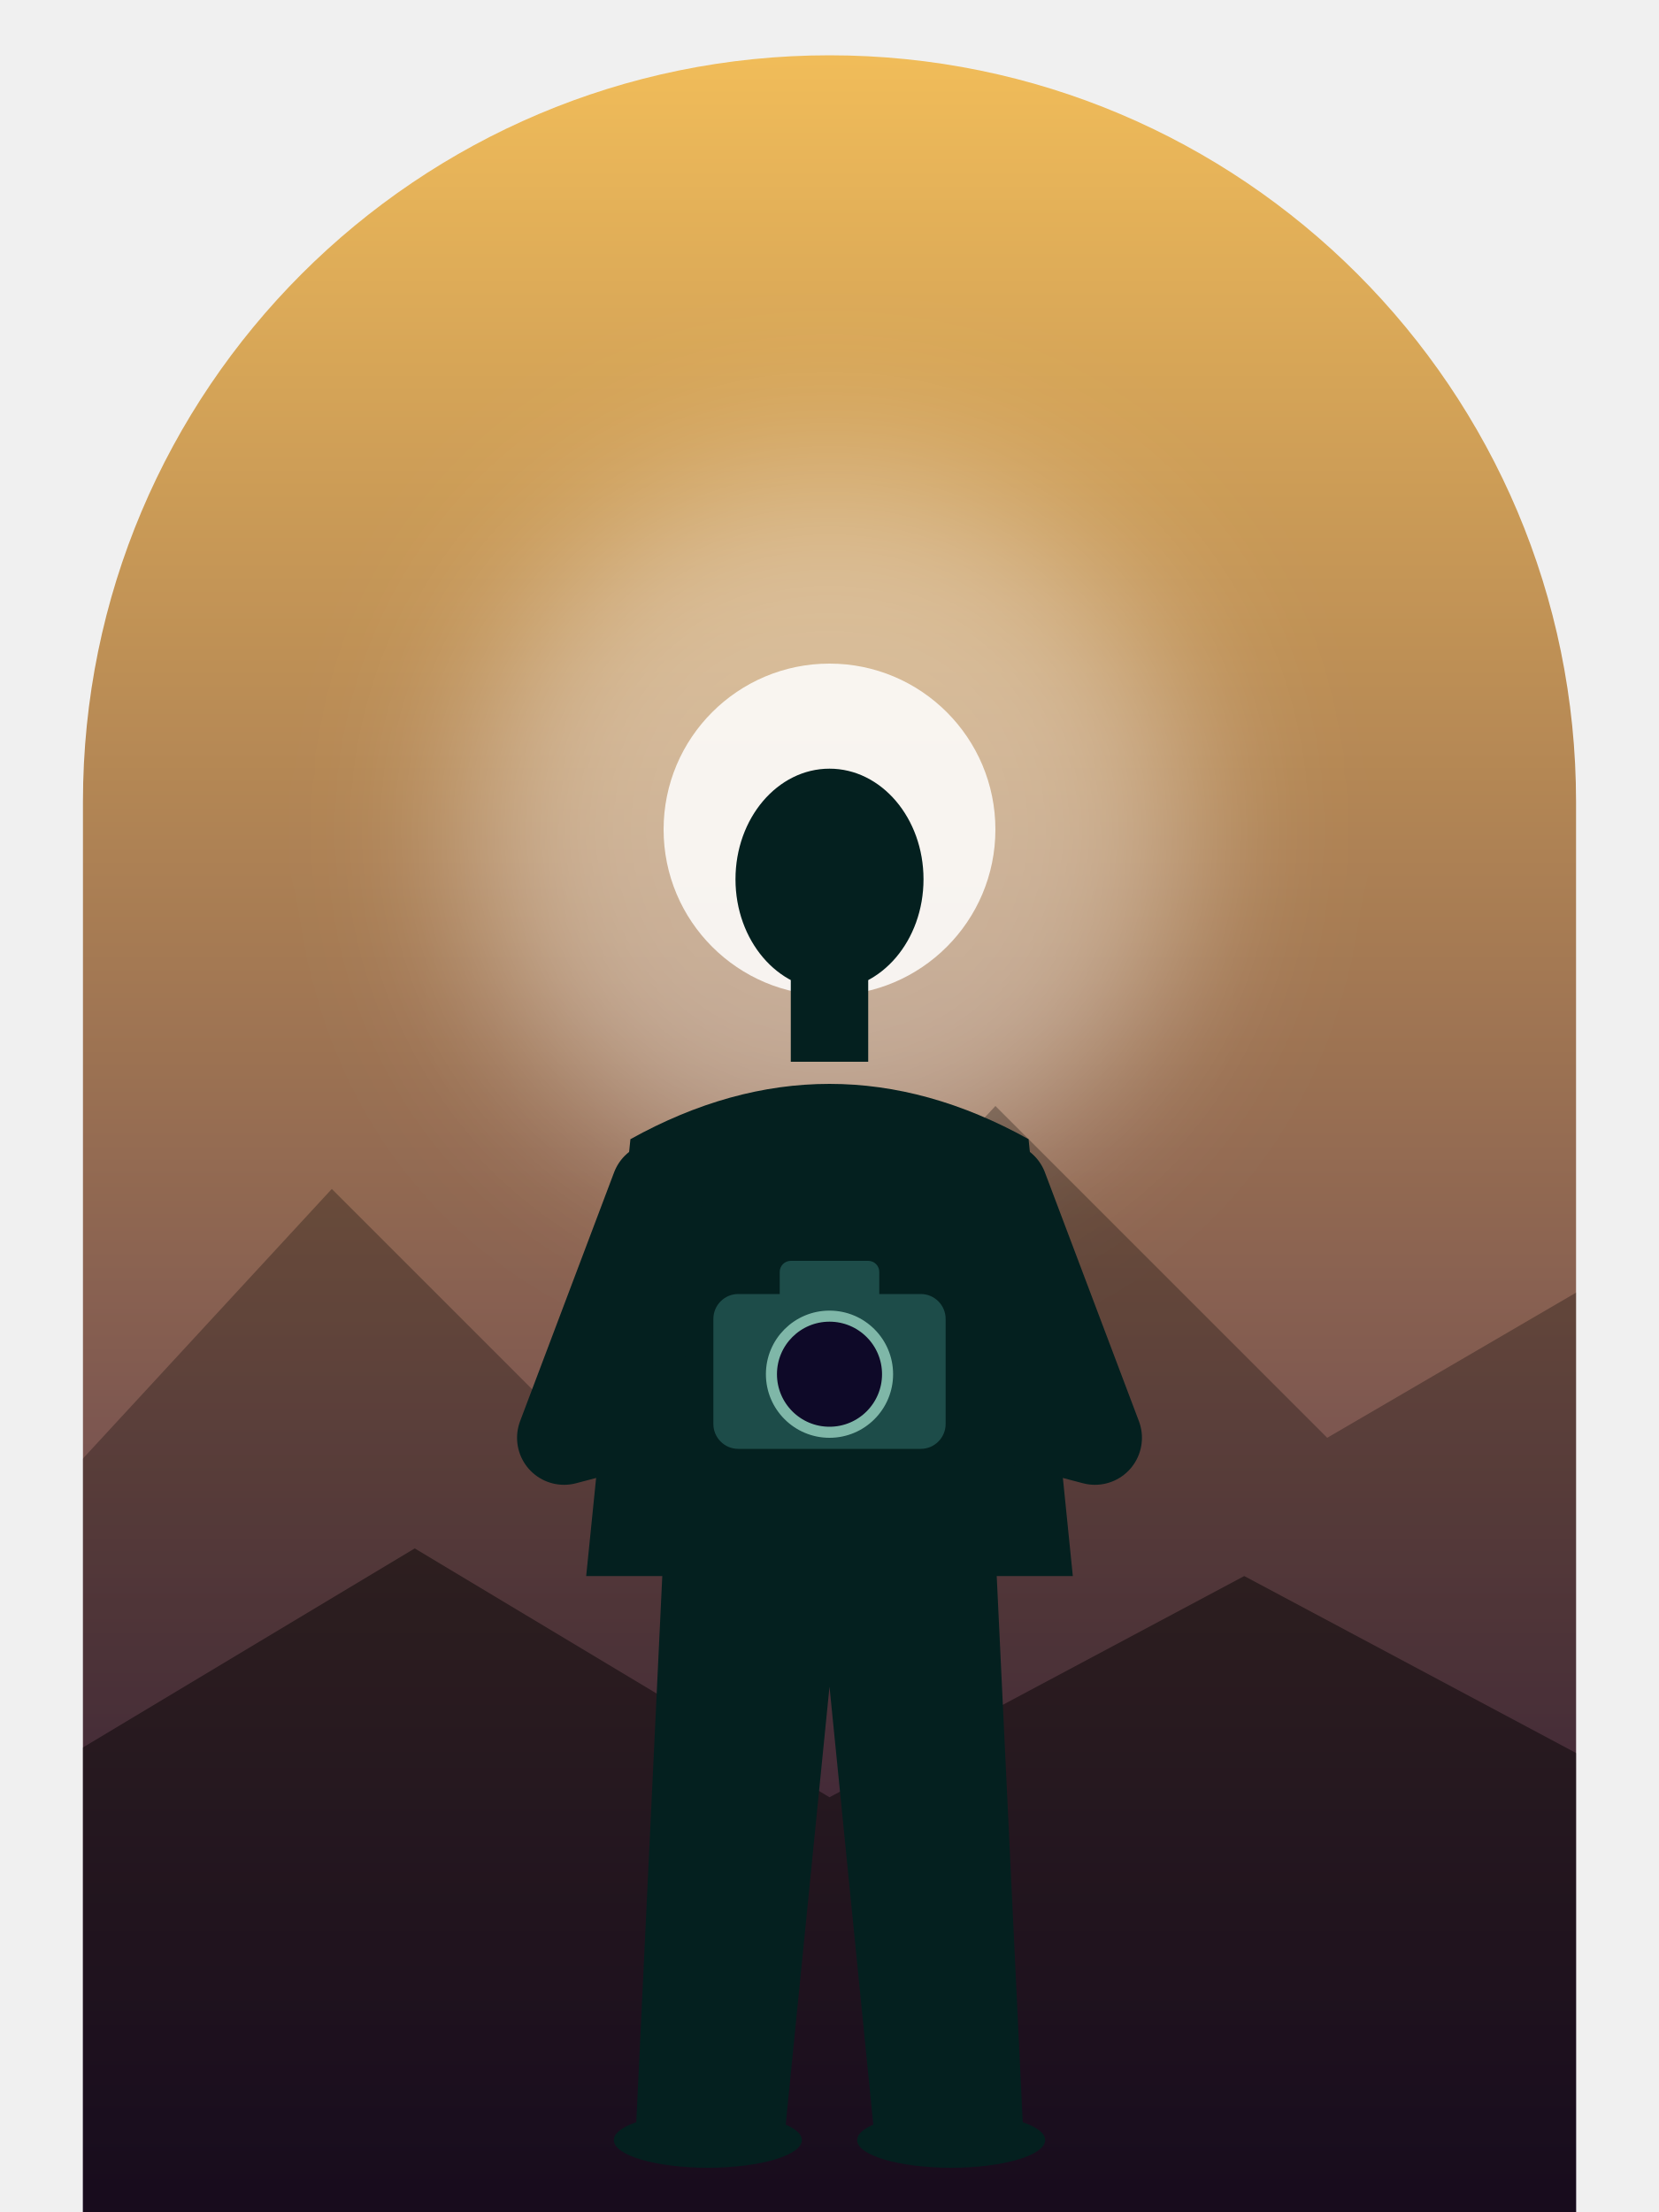
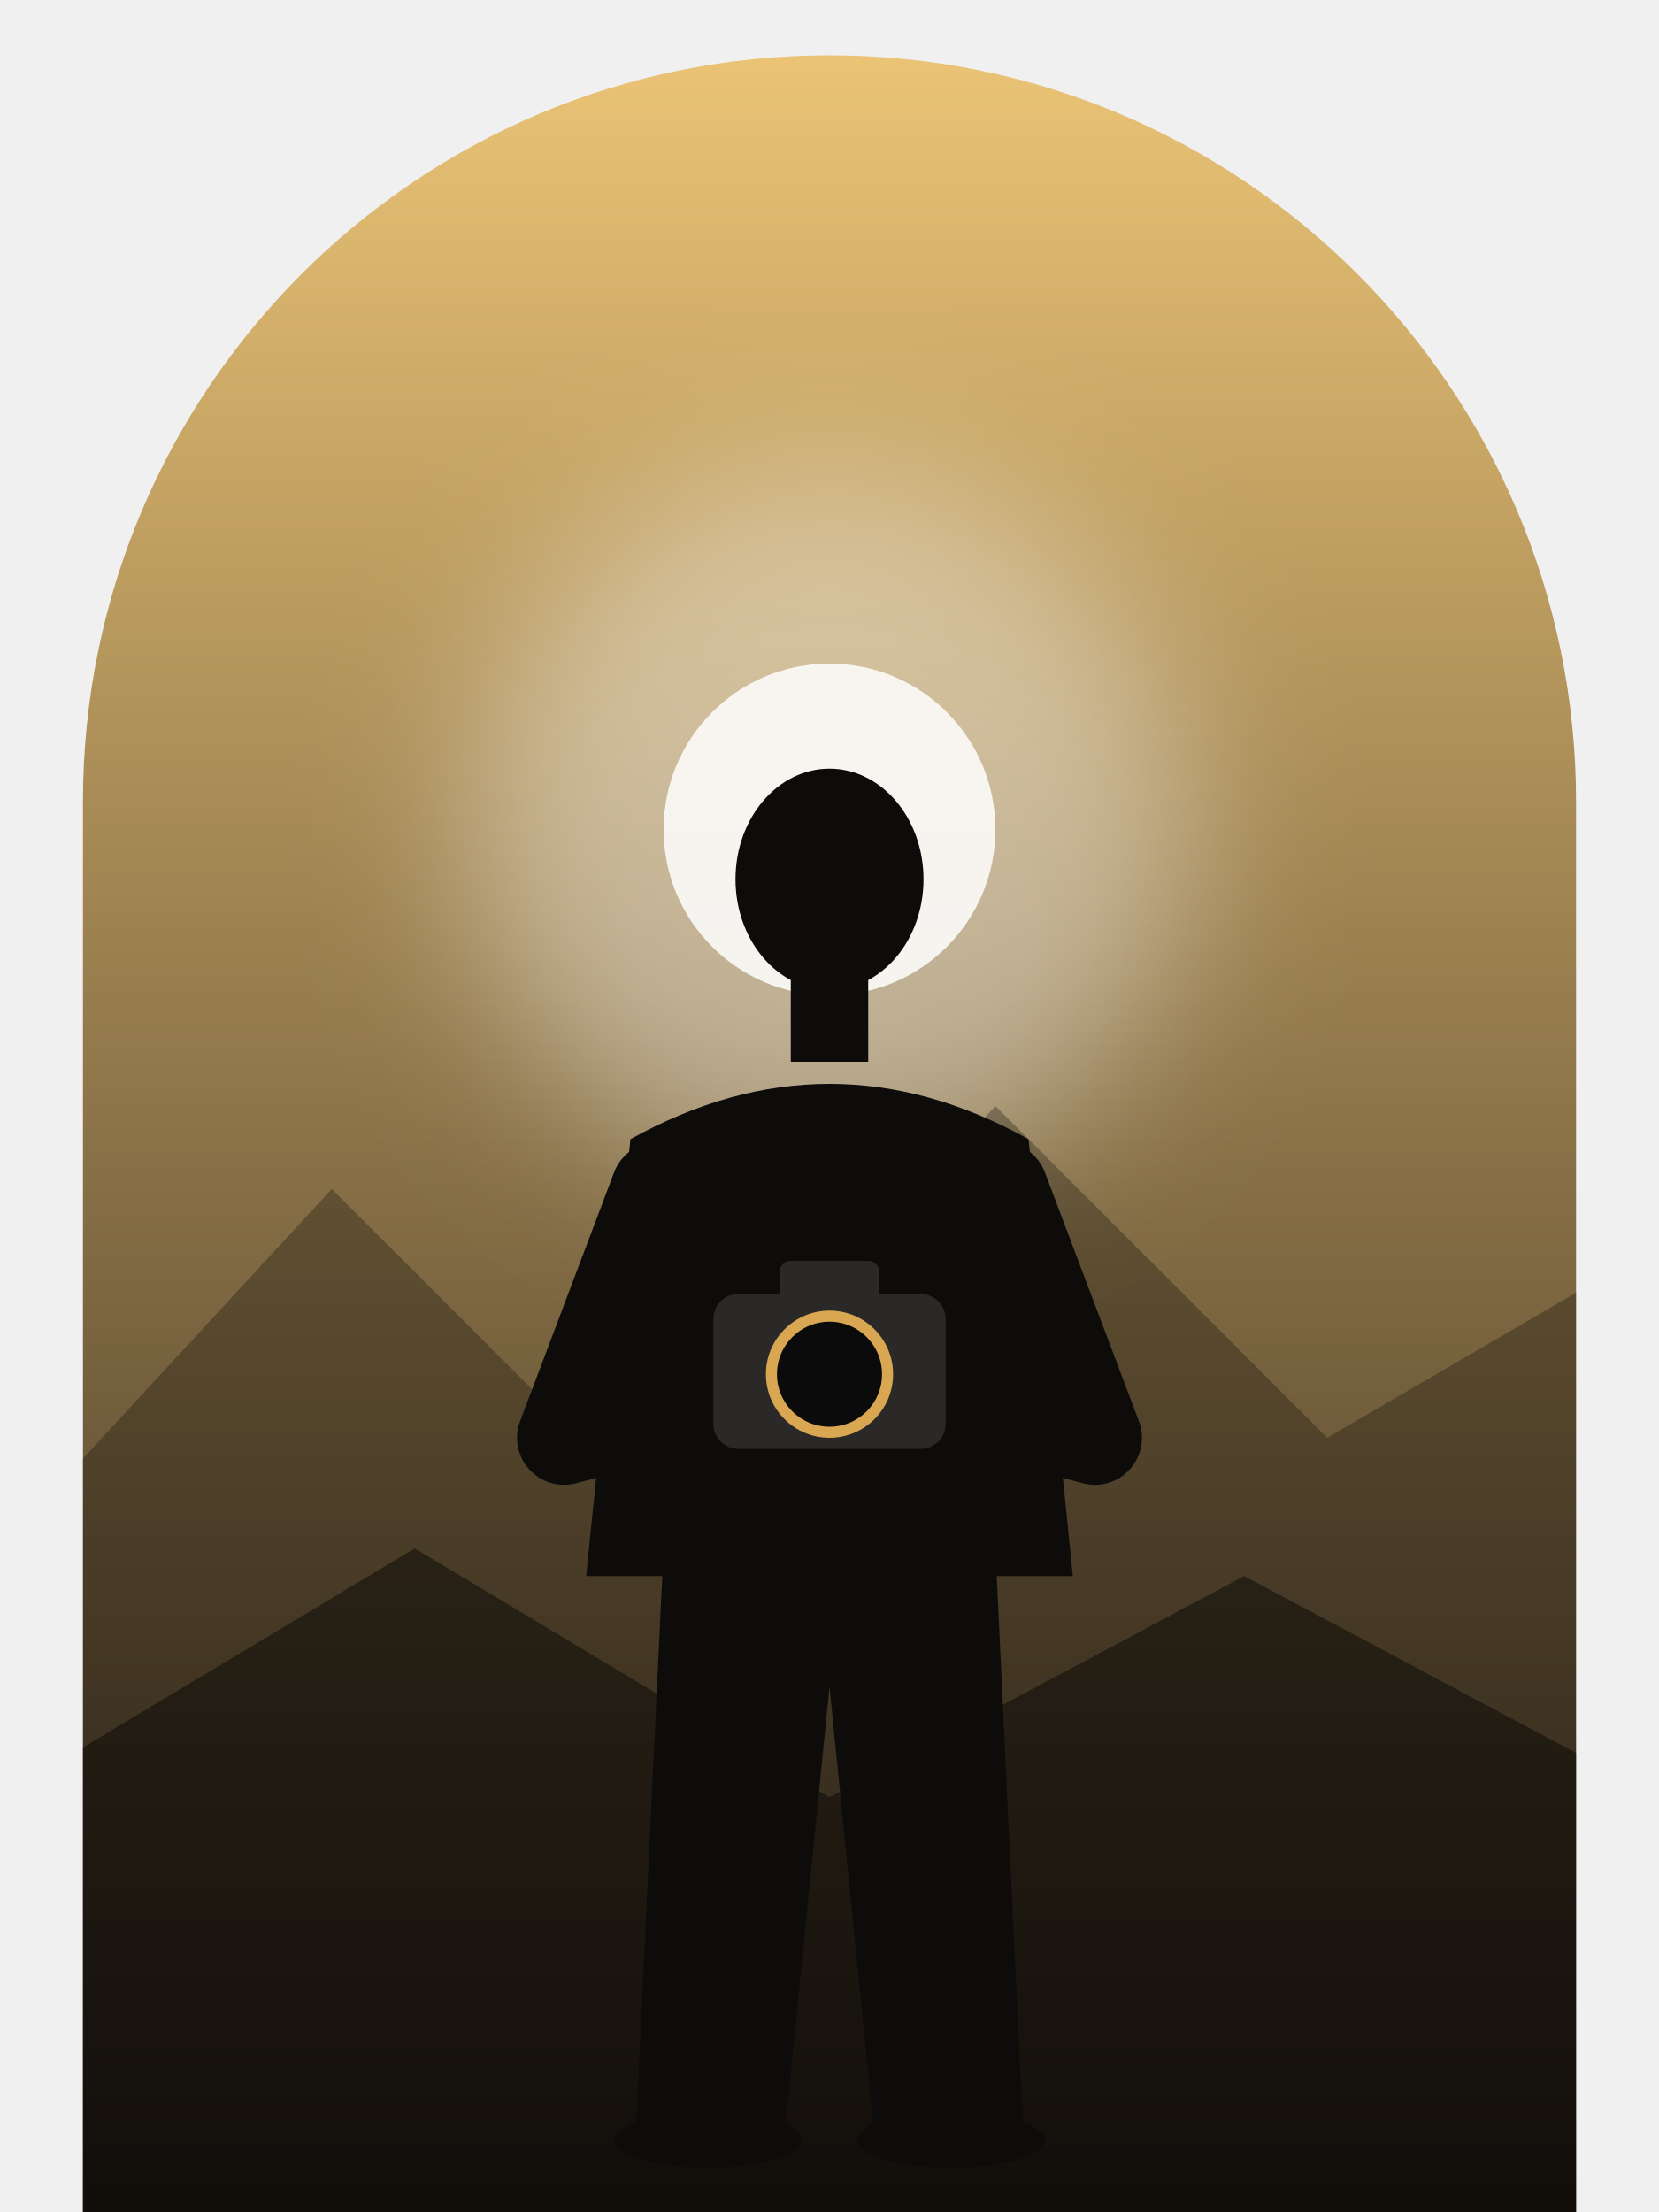
<svg xmlns="http://www.w3.org/2000/svg" viewBox="0 0 600 800" width="600" height="800">
  <defs>
    <linearGradient id="a" x1="0" y1="0" x2="0" y2="1">
-       <stop offset="0" stop-color="#f6c15a" />
-       <stop offset="1" stop-color="#3a1c4a" />
+       <stop offset="0" stop-color="#f0c878" />
+       <stop offset="1" stop-color="#2b221a" />
    </linearGradient>
    <filter id="g" x="-50%" y="-50%" width="200%" height="200%">
      <feGaussianBlur stdDeviation="30" />
    </filter>
    <clipPath id="c">
      <path d="M30 800V290A270 270 0 01570 290V800z" />
    </clipPath>
  </defs>
  <g clip-path="url(#c)">
    <rect width="600" height="800" fill="url(#a)" />
    <circle cx="300" cy="300" r="130" fill="#fff" opacity=".4" filter="url(#g)" />
    <circle cx="300" cy="300" r="60" fill="#fff" opacity=".85" />
    <path d="M0 800V560L120 430 230 540 360 400 480 520 600 450V800z" fill="#000" opacity=".28" />
    <path d="M0 800V650L150 560 300 650 450 570 600 650V800z" fill="#000" opacity=".45" />
-     <g fill="#04201f">
+     <g fill="#0d0c0b">
      <ellipse cx="300" cy="318" rx="34" ry="40" />
      <rect x="286" y="350" width="28" height="34" />
      <path d="M228 412Q300 372 372 412L388 570H212z" />
      <path d="M240 560L230 770H284L300 610 316 770H370L360 560z" />
      <ellipse cx="256" cy="774" rx="34" ry="10" />
      <ellipse cx="344" cy="774" rx="34" ry="10" />
    </g>
-     <g fill="none" stroke="#04201f" stroke-width="34" stroke-linecap="round" stroke-linejoin="round">
+     <g fill="none" stroke="#0d0c0b" stroke-width="34" stroke-linecap="round" stroke-linejoin="round">
      <path d="M238 430L204 520L280 500" />
      <path d="M362 430L396 520L320 500" />
    </g>
-     <rect x="258" y="468" width="84" height="56" rx="9" fill="#1d4c49" />
-     <rect x="282" y="456" width="36" height="16" rx="4" fill="#1d4c49" />
-     <circle cx="300" cy="497" r="21" fill="#0e0928" stroke="#7fb7a8" stroke-width="4" />
+     <rect x="258" y="468" width="84" height="56" rx="9" fill="#2b2927" />
+     <rect x="282" y="456" width="36" height="16" rx="4" fill="#2b2927" />
+     <circle cx="300" cy="497" r="21" fill="#0b0b0c" stroke="#d9a652" stroke-width="4" />
  </g>
</svg>
